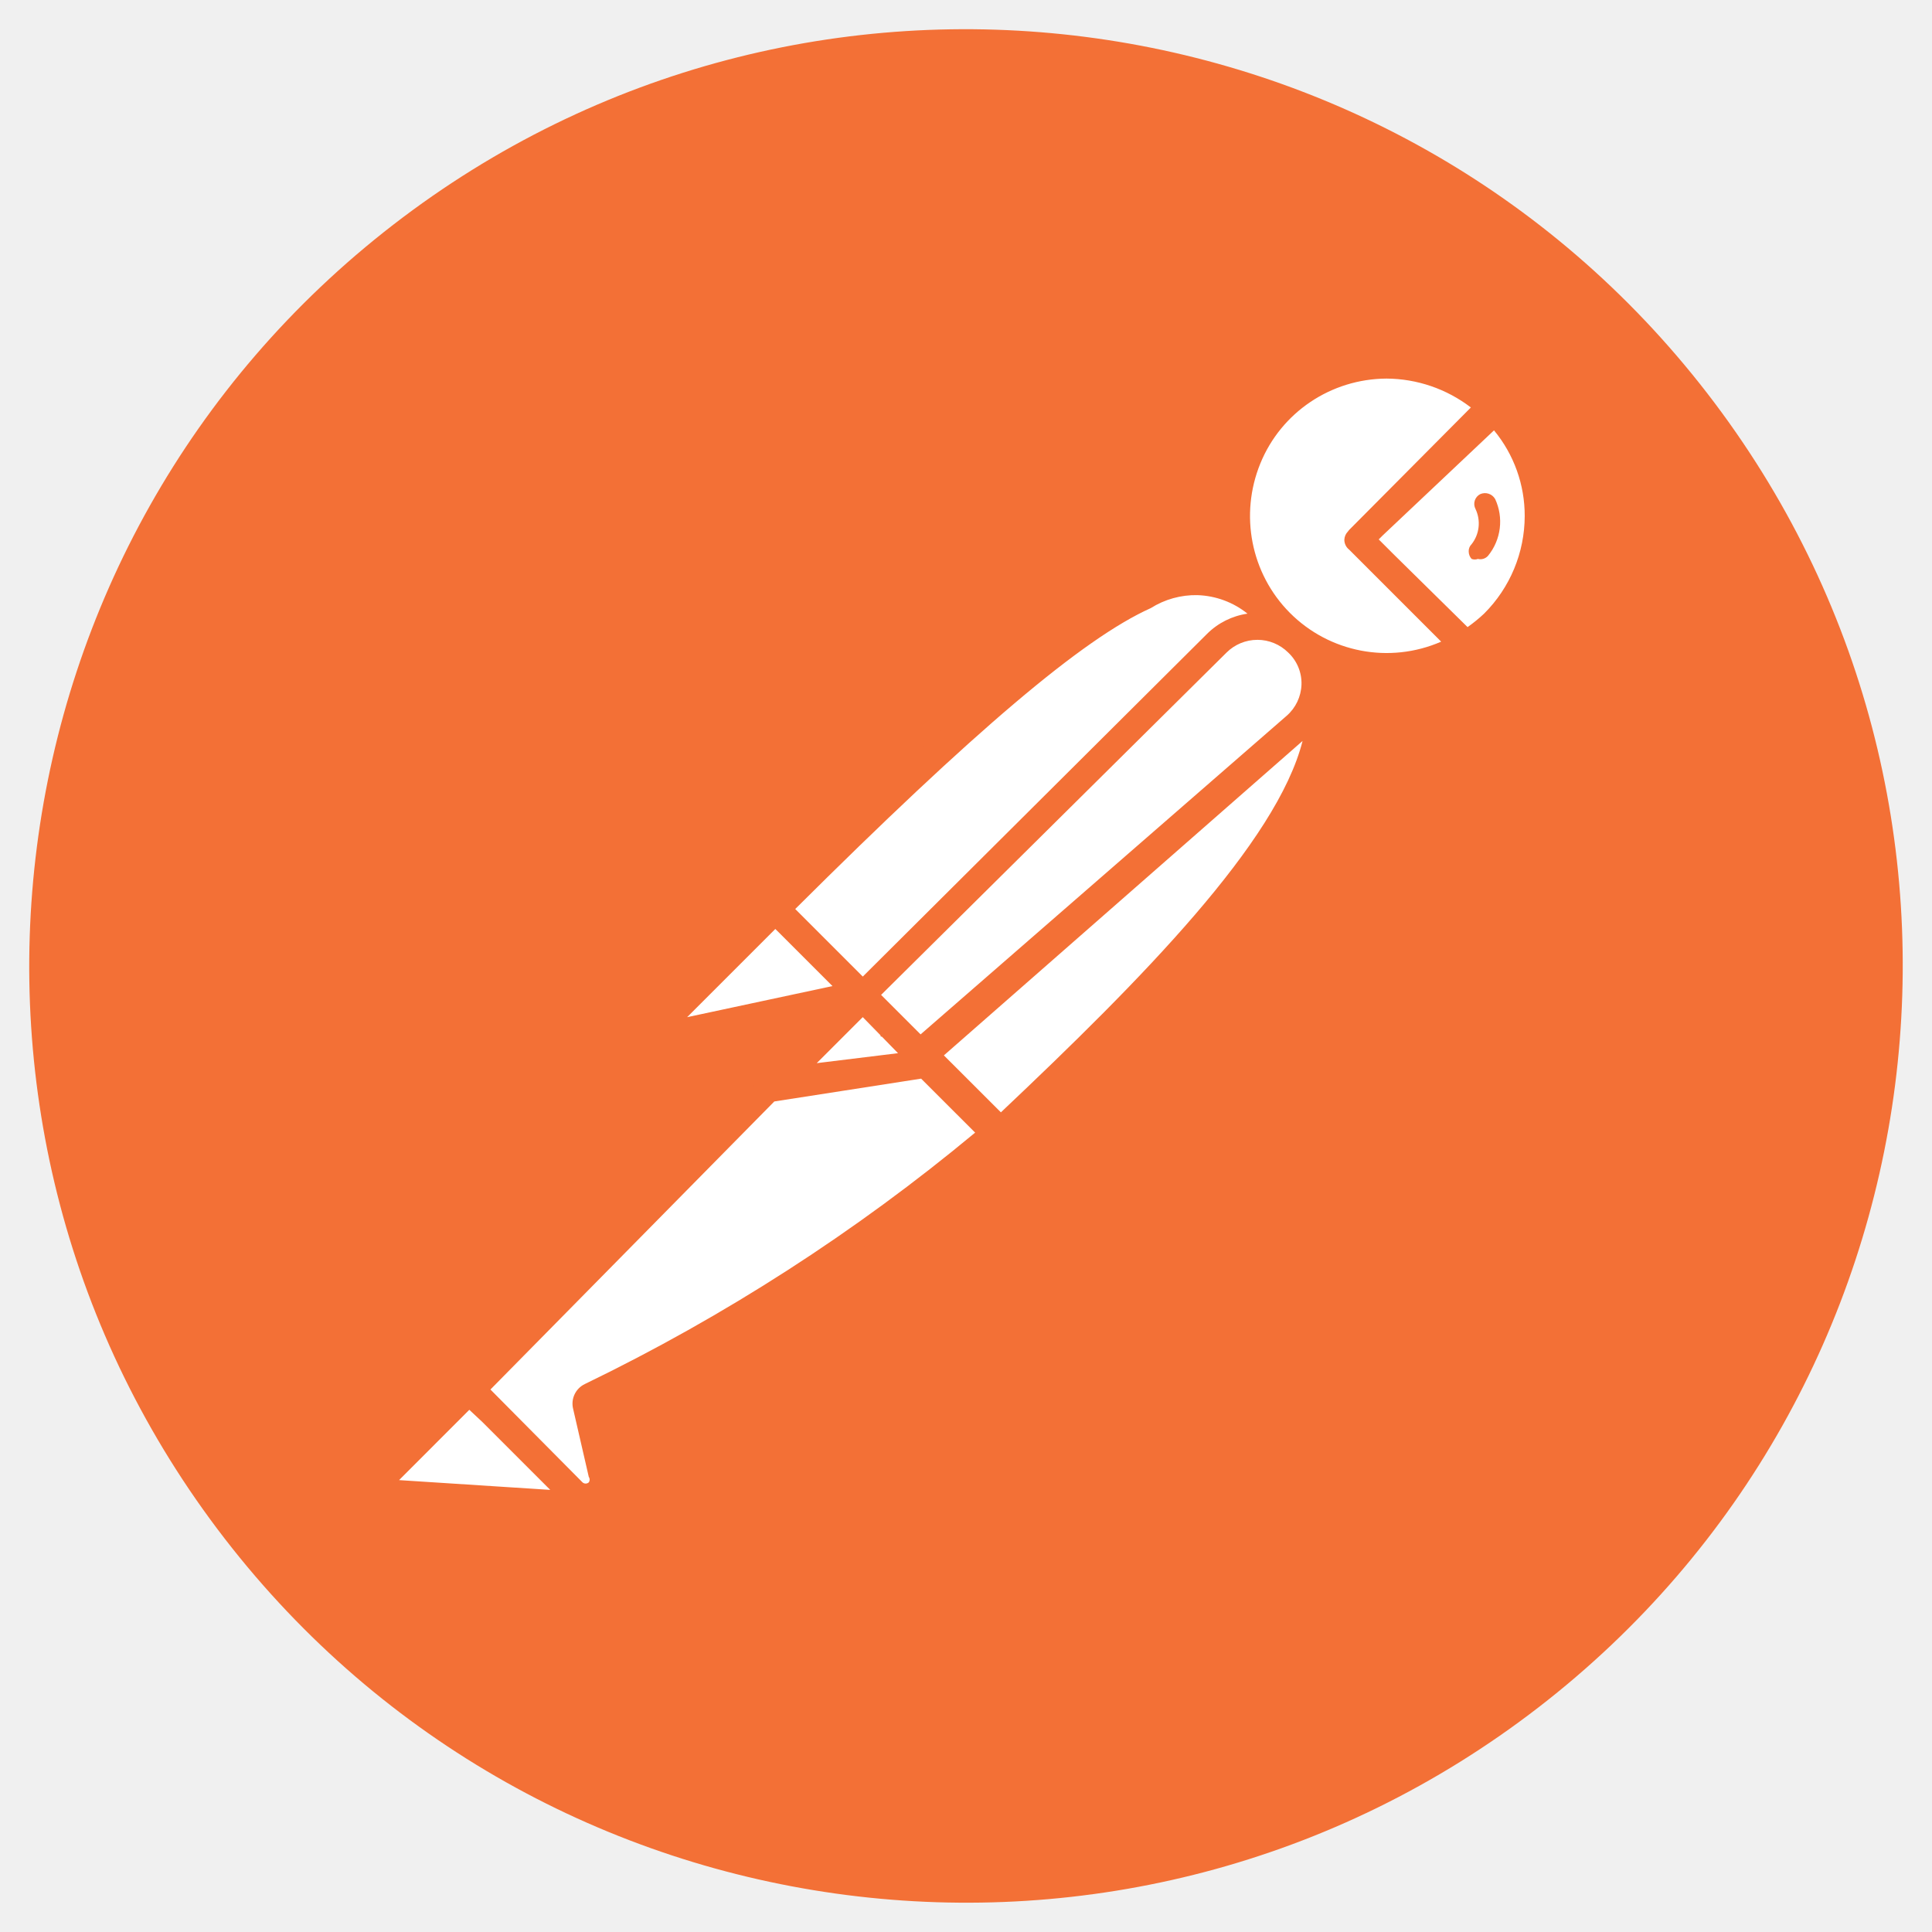
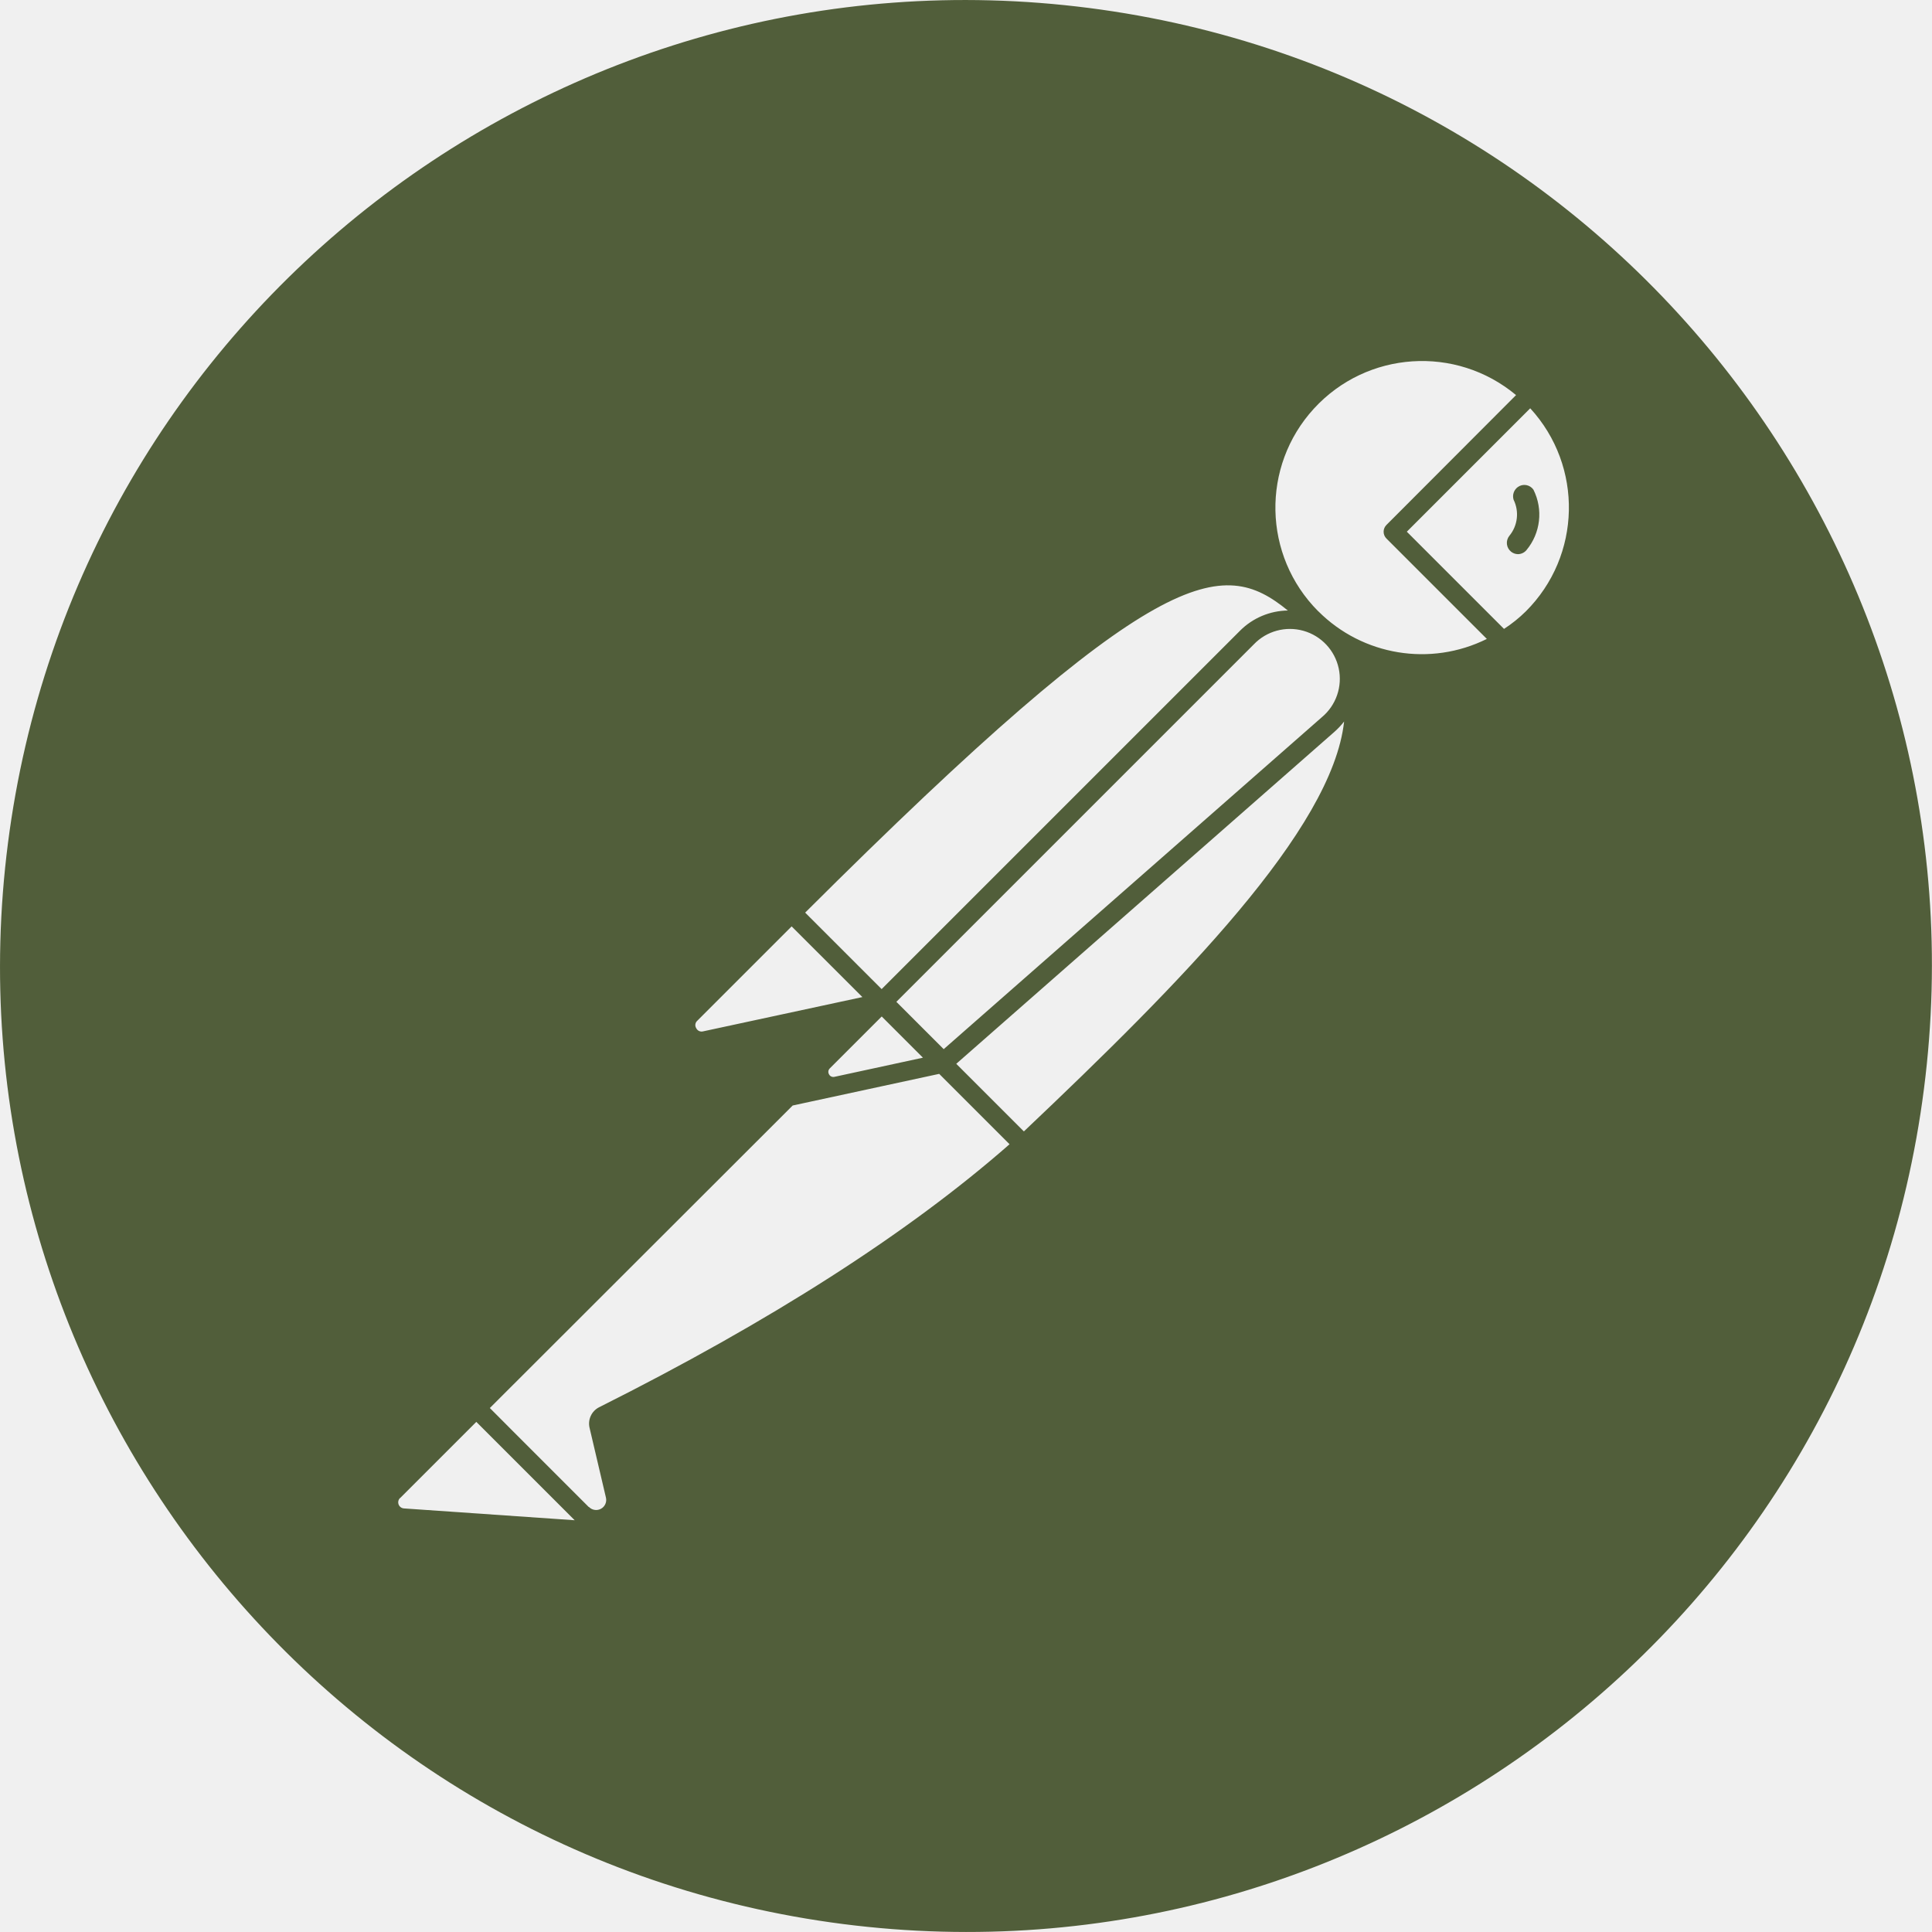
- <svg xmlns="http://www.w3.org/2000/svg" viewBox="0 0 128 128">
-   <path fill="#f37036" d="M113.117 26.066C92.168-1.062 53.191-6.07 26.062 14.883c-27.125 20.953-32.128 59.93-11.175 87.055 20.957 27.124 59.937 32.124 87.058 11.167 27.114-20.953 32.118-59.918 11.172-87.039Zm0 0" />
-   <path fill="#fff" d="M91.078 24.164a10.038 10.038 0 0 0-5.781 2.426 10.028 10.028 0 0 0-1.54 13.465 10.028 10.028 0 0 0 13.276 2.715h.002v.001l.156.155a10.63 10.63 0 0 0 1.965-1.45A10.341 10.341 0 0 0 99 27.107v-.002l-8.844 8.789-.156-.155 8.844-8.793a10.038 10.038 0 0 0-7.766-2.78zM79.434 38.551c-4.24-.007-11.163 4.799-28.067 21.703l.084.086c-.092-.032-.185-.035-.185-.035l-6.364 6.308a1.035 1.035 0 0 0 .93 1.762l10.914-2.328a.307.307 0 0 0 .092-.17l.242.25-3.72 3.69h-.18l-22.086 22.26 7.086 6.824a1.254 1.254 0 0 0 1.476.149 1.327 1.327 0 0 0 .645-1.356l-1.035-4.5a.534.534 0 0 1 0-.62 117.285 117.285 0 0 0 26.738-17.583l-4.535-4.537.086-.014-2.69-2.689.172-.174.182.186-.094.091 7.137 7.293v-.003c13.68-12.954 23.39-23.367 20.865-30.375a3.83 3.83 0 0 0-1.107-2.208v.004a3.778 3.778 0 0 0-.483-.306c-.083-.088-.156-.178-.244-.264l-.066.066a3.778 3.778 0 0 0-.582-.29l.289-.292c-1.796-1.6-3.28-2.924-5.5-2.93zM30.94 92.21l-5.171 5.172v.004a1.03 1.03 0 0 0-.457 1.125 1.035 1.035 0 0 0 .921.789l12.672.875-7.965-7.965z" />
-   <path fill="#f37036" d="M91.95 23.31a11.047 11.047 0 0 0-7.759 3.17 10.988 10.988 0 0 0-2.39 11.641c-4.741-2.03-11.155 1.51-31.106 21.457a.932.932 0 0 0-.037.094 1.242 1.242 0 0 0-.119.062l-6.309 6.364a1.97 1.97 0 0 0-.363 2.324 2.012 2.012 0 0 0 1.707.984l.313-.203 8.424-1.797-4.03 4.067a.873.873 0 0 0-.054.166l-19.75 19.799a.798.798 0 0 0-.192.238l-5.086 5.09a1.967 1.967 0 0 0-.414 2.043 1.995 1.995 0 0 0 1.656 1.265l12.618.88a1.01 1.01 0 0 0 .52-.415.886.886 0 0 0 0-1.035l-.026-.025a2.243 2.243 0 0 0 .705-.58 2.237 2.237 0 0 0 .406-1.876l-.984-4.187a126.725 126.725 0 0 0 26.334-16.861 1.091 1.091 0 0 0 .248.103c.254-.019.492-.128.672-.308 13.55-12.83 21.515-21.622 21.515-28.602a8.03 8.03 0 0 0-.431-2.85 10.957 10.957 0 0 0 3.845.83l-.015.004a11.219 11.219 0 0 0 5.183-1.45.775.775 0 0 0 .004.001.835.835 0 0 0 .617-.055 9.398 9.398 0 0 0 2.07-1.652 10.873 10.873 0 0 0 3.258-7.758 10.873 10.873 0 0 0-3.257-7.758.93.93 0 0 0-.118-.091 11.045 11.045 0 0 0-7.656-3.078zm-.087 1.772a9.27 9.27 0 0 1 5.586 1.914l-8.068 8.117a.84.84 0 0 0-.076.098.83.83 0 0 0-.239.55.832.832 0 0 0 .313.65h.002l6.1 6.1a9.044 9.044 0 0 1-10.028-1.913c-2.586-2.6-3.336-6.504-1.953-9.891 1.383-3.39 4.68-5.605 8.363-5.625zm7.12 3.432a8.87 8.87 0 0 1 2.033 5.674 9.15 9.15 0 0 1-2.688 6.464 9.989 9.989 0 0 1-1.098.895L92.307 36.7l-.963-.963.265-.265 7.373-6.96zm-.366 4.193a.777.777 0 0 0-.55.031.731.731 0 0 0-.36.426.73.73 0 0 0 .05.559 2.226 2.226 0 0 1-.257 2.328.64.64 0 0 0-.195.488c.004.184.07.36.195.492a.58.58 0 0 0 .414 0 .68.68 0 0 0 .672-.207 3.573 3.573 0 0 0 .465-3.777v.004a.777.777 0 0 0-.434-.344zM79.34 39.43a5.584 5.584 0 0 1 3.31 1.226 4.756 4.756 0 0 0-2.681 1.34L57.162 64.701l-4.476-4.476c11.828-11.772 19.06-17.921 23.556-19.936a5.584 5.584 0 0 1 3.098-.86zm3.965 2.96a2.895 2.895 0 0 1 2.043.844 2.786 2.786 0 0 1 .879 2.121 2.869 2.869 0 0 1-.985 2.07l-24.25 21.106-2.617-2.617 22.887-22.68a2.895 2.895 0 0 1 2.043-.843zm2.994 6.698c-1.69 6.702-10.647 15.783-19.987 24.607l-3.777-3.773L86.3 49.088zM51.367 61.547l.274.27 3.513 3.513-9.63 2.06 5.843-5.843zm5.793 5.84.004.004 1.168 1.195a1.086 1.086 0 0 0 .018.084l.078.012.248.254.82.84-5.385.66 3.05-3.05zm3.867 4.076 3.578 3.576A126.992 126.992 0 0 1 38.75 91.695a1.44 1.44 0 0 0-.777 1.653l1.035 4.5a.31.31 0 0 1 0 .363.31.31 0 0 1-.414 0l-6.102-6.152L51.3 72.975l9.728-1.512zm-29.933 21.94.869.814 4.492 4.492-10.016-.648 4.655-4.659z" />
+ <svg xmlns="http://www.w3.org/2000/svg" fill="#515e3a" role="img" viewBox="0 0 24 24">
+   <path d="M13.527.099C6.955-.744.942 3.9.099 10.473c-.843 6.572 3.8 12.584 10.373 13.428 6.573.843 12.587-3.801 13.428-10.374C24.744 6.955 20.101.943 13.527.099zm2.471 7.485a.855.855 0 0 0-.593.25l-4.453 4.453-.307-.307-.643-.643c4.389-4.376 5.18-4.418 5.996-3.753zm-4.863 4.861l4.44-4.44a.62.62 0 1 1 .847.903l-4.699 4.125-.588-.588zm.33.694l-1.1.238a.06.06 0 0 1-.067-.032.06.06 0 0 1 .01-.073l.645-.645.512.512zm-2.803-.459l1.172-1.172.879.878-1.979.426a.074.074 0 0 1-.085-.039.072.072 0 0 1 .013-.093zm-3.646 6.058a.076.076 0 0 1-.069-.083.077.077 0 0 1 .022-.046h.002l.946-.946 1.222 1.222-2.123-.147zm2.425-1.256a.228.228 0 0 0-.117.256l.203.865a.125.125 0 0 1-.211.117h-.003l-.934-.934-.294-.295 3.762-3.758 1.82-.393.874.874c-1.255 1.102-2.971 2.201-5.1 3.268zm5.279-3.428h-.002l-.839-.839 4.699-4.125a.952.952 0 0 0 .119-.127c-.148 1.345-2.029 3.245-3.977 5.091zm3.657-6.46l-.003-.002a1.822 1.822 0 0 1 2.459-2.684l-1.61 1.613a.119.119 0 0 0 0 .169l1.247 1.247a1.817 1.817 0 0 1-2.093-.343zm2.578 0a1.714 1.714 0 0 1-.271.218h-.001l-1.207-1.207 1.533-1.533c.661.72.637 1.832-.054 2.522zM18.855 6.05a.143.143 0 0 0-.053.157.416.416 0 0 1-.053.45.14.14 0 0 0 .023.197.141.141 0 0 0 .084.03.14.14 0 0 0 .106-.05.691.691 0 0 0 .087-.751.138.138 0 0 0-.194-.033z" />
</svg>
